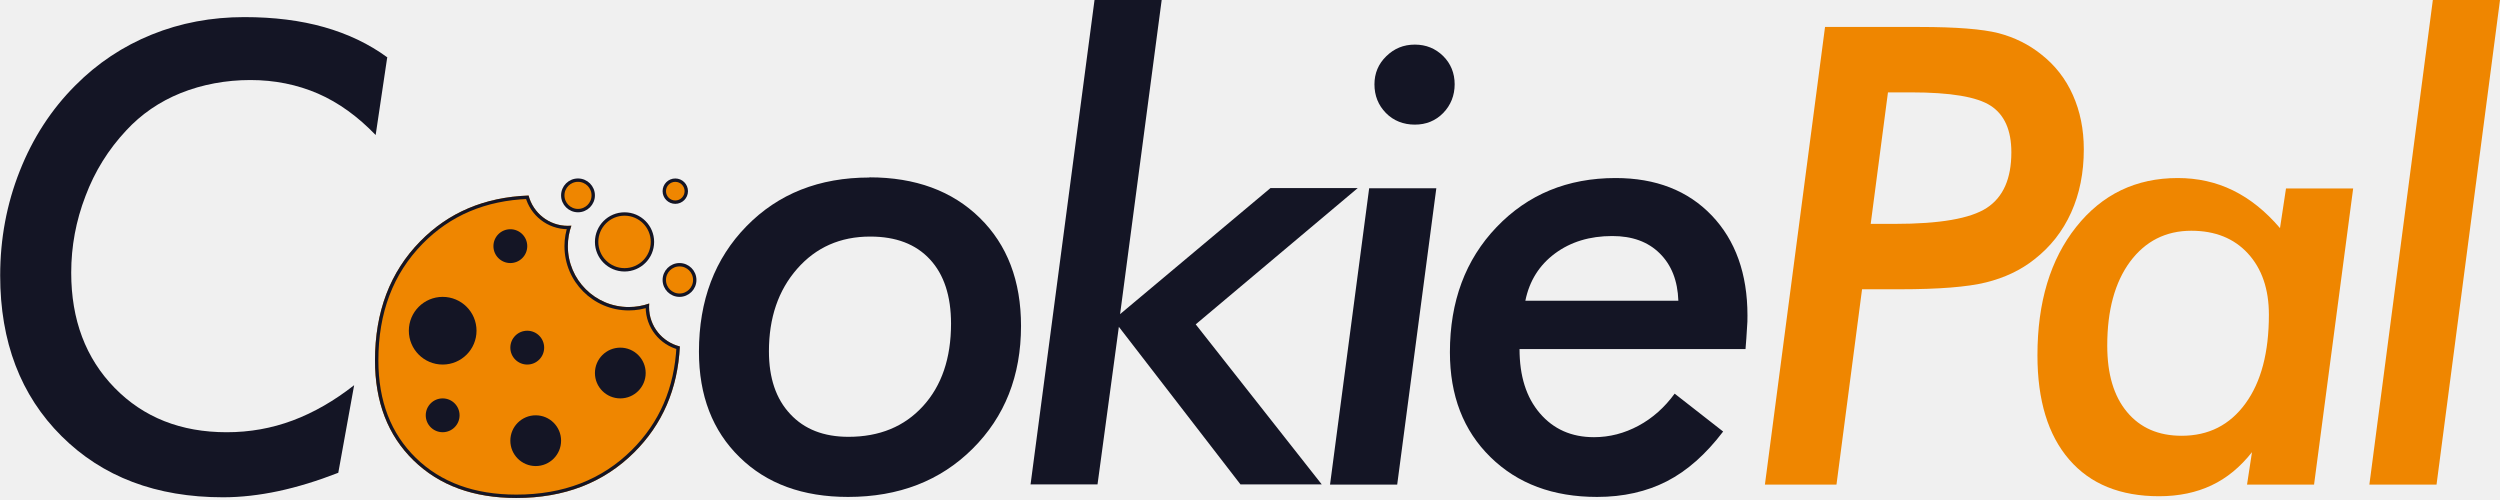
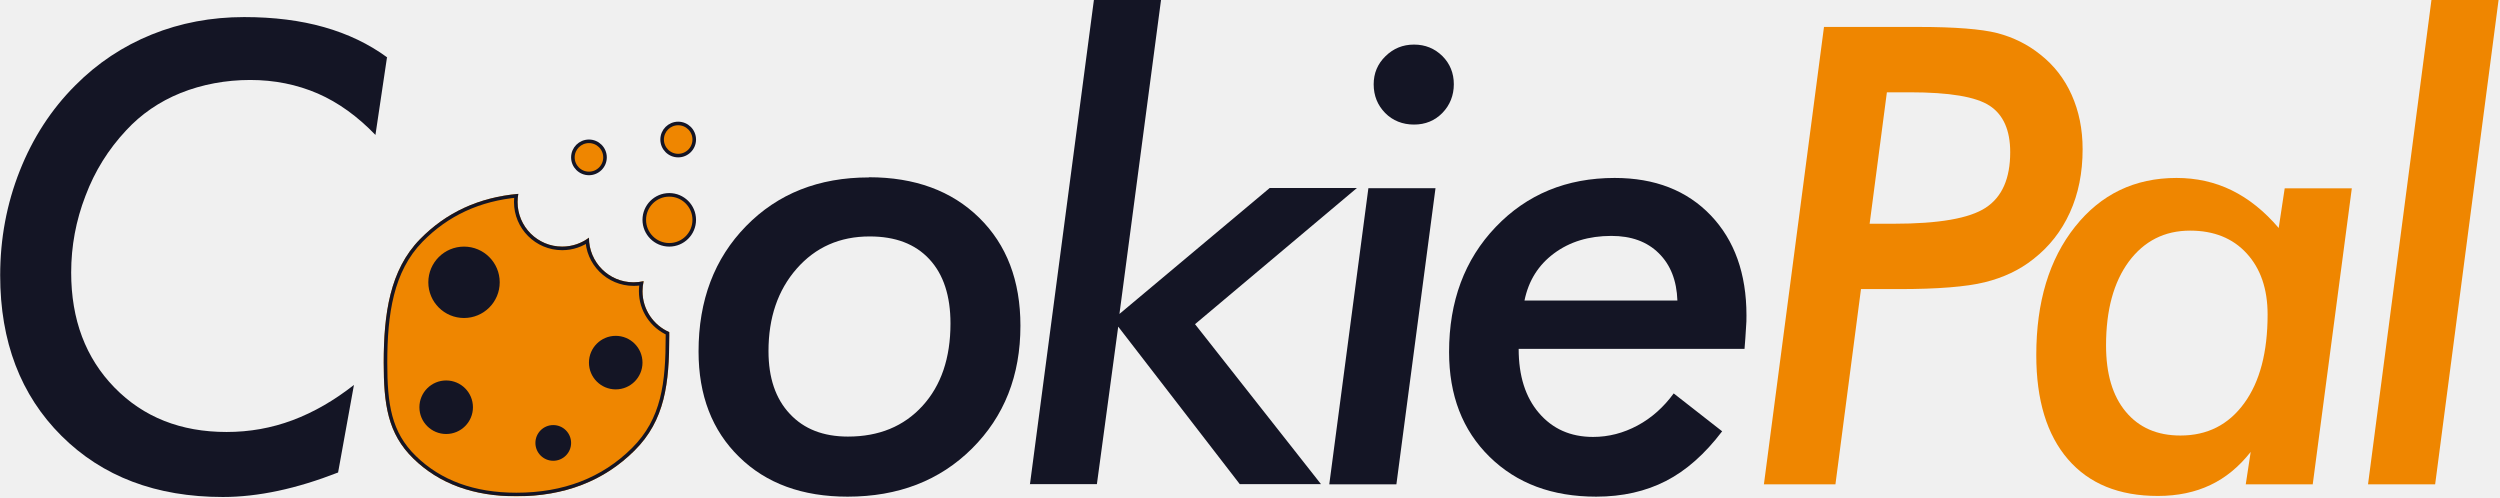
- <svg xmlns="http://www.w3.org/2000/svg" width="140" height="28" viewBox="0 0 140 28" fill="none">
-   <path d="M21.688 3.189L21.037 7.562C20.04 6.525 18.964 5.745 17.809 5.242C16.644 4.738 15.38 4.482 14.018 4.482C12.656 4.482 11.323 4.729 10.119 5.212C8.924 5.696 7.907 6.397 7.068 7.305C6.071 8.371 5.311 9.585 4.788 10.977C4.255 12.359 3.988 13.791 3.988 15.271C3.988 17.907 4.798 20.059 6.417 21.718C8.036 23.376 10.129 24.205 12.695 24.205C13.978 24.205 15.212 23.988 16.397 23.544C17.582 23.1 18.727 22.438 19.832 21.57L18.944 26.476C17.779 26.93 16.654 27.275 15.588 27.503C14.521 27.73 13.485 27.848 12.488 27.848C8.746 27.848 5.736 26.703 3.445 24.422C1.155 22.142 0.01 19.141 0.01 15.429C0.01 13.376 0.375 11.421 1.106 9.576C1.836 7.73 2.873 6.13 4.215 4.788C5.459 3.534 6.891 2.586 8.5 1.935C10.109 1.283 11.836 0.958 13.682 0.958C15.341 0.958 16.831 1.145 18.154 1.52C19.477 1.895 20.662 2.458 21.698 3.218L21.688 3.189Z" fill="#141525" />
-   <path d="M48.687 9.931C51.264 9.931 53.327 10.691 54.867 12.201C56.407 13.712 57.177 15.726 57.177 18.253C57.177 21.046 56.269 23.337 54.462 25.133C52.655 26.93 50.326 27.828 47.492 27.828C44.956 27.828 42.932 27.088 41.422 25.607C39.901 24.126 39.141 22.152 39.141 19.694C39.141 16.821 40.03 14.482 41.806 12.665C43.583 10.849 45.874 9.941 48.687 9.941V9.931ZM48.727 13.248C47.058 13.248 45.696 13.85 44.64 15.054C43.583 16.259 43.06 17.799 43.06 19.674C43.06 21.165 43.455 22.34 44.255 23.189C45.044 24.038 46.13 24.462 47.512 24.462C49.25 24.462 50.642 23.89 51.688 22.744C52.734 21.599 53.258 20.059 53.258 18.124C53.258 16.575 52.863 15.37 52.073 14.521C51.283 13.672 50.178 13.248 48.736 13.248H48.727Z" fill="#141525" />
-   <path d="M57.71 27.137L61.293 3.05176e-05H65.054L62.725 17.591L71.145 10.533H76.032L66.96 18.164L74.018 27.127H69.467L62.656 18.302L61.461 27.127H57.7L57.71 27.137Z" fill="#141525" />
-   <path d="M74.482 27.137L76.673 10.543H80.434L78.243 27.137H74.482ZM76.969 4.729C76.969 4.107 77.186 3.583 77.631 3.149C78.075 2.715 78.598 2.498 79.23 2.498C79.862 2.498 80.385 2.715 80.819 3.139C81.244 3.564 81.461 4.097 81.461 4.719C81.461 5.341 81.244 5.893 80.819 6.328C80.395 6.762 79.862 6.979 79.23 6.979C78.598 6.979 78.035 6.762 77.611 6.328C77.186 5.893 76.969 5.36 76.969 4.719V4.729Z" fill="#141525" />
-   <path d="M93.781 22.044L96.496 24.166C95.528 25.439 94.482 26.367 93.347 26.95C92.211 27.532 90.908 27.828 89.437 27.828C86.969 27.828 84.985 27.088 83.465 25.597C81.945 24.107 81.195 22.152 81.195 19.724C81.195 16.881 82.063 14.541 83.811 12.715C85.558 10.889 87.779 9.97 90.474 9.97C92.725 9.97 94.521 10.671 95.854 12.063C97.187 13.455 97.858 15.331 97.858 17.67C97.858 17.868 97.858 18.124 97.828 18.43C97.809 18.736 97.789 19.112 97.749 19.546H85.094C85.094 21.056 85.469 22.251 86.229 23.139C86.989 24.028 87.996 24.482 89.26 24.482C90.138 24.482 90.968 24.265 91.757 23.84C92.547 23.416 93.218 22.814 93.781 22.044ZM85.43 16.841H93.988C93.949 15.716 93.603 14.837 92.942 14.186C92.281 13.534 91.402 13.218 90.286 13.218C89.023 13.218 87.957 13.544 87.078 14.195C86.2 14.847 85.647 15.726 85.42 16.841H85.43Z" fill="#141525" />
-   <path d="M102.843 27.137H98.835L102.202 1.51H107.503C109.546 1.51 111.017 1.629 111.915 1.856C112.814 2.093 113.613 2.488 114.314 3.05C115.084 3.653 115.677 4.413 116.081 5.321C116.486 6.229 116.693 7.236 116.693 8.361C116.693 9.684 116.456 10.859 115.983 11.905C115.509 12.952 114.828 13.82 113.929 14.521C113.159 15.133 112.251 15.558 111.215 15.815C110.178 16.071 108.569 16.199 106.397 16.199H104.275L102.843 27.137ZM104.758 12.537H106.111C108.628 12.537 110.346 12.241 111.264 11.639C112.182 11.037 112.636 10 112.636 8.529C112.636 7.295 112.251 6.426 111.481 5.923C110.711 5.42 109.22 5.173 107.019 5.173H105.726L104.758 12.547V12.537Z" fill="#EF8600" />
-   <path d="M129.595 27.137H125.834L126.111 25.321C125.459 26.15 124.709 26.772 123.85 27.177C123.001 27.581 122.014 27.789 120.908 27.789C118.737 27.789 117.058 27.108 115.874 25.735C114.689 24.363 114.097 22.419 114.097 19.901C114.097 16.92 114.818 14.531 116.269 12.705C117.72 10.879 119.615 9.97 121.955 9.97C123.06 9.97 124.097 10.197 125.045 10.661C125.992 11.125 126.871 11.826 127.68 12.774L128.016 10.553H131.777L129.586 27.147L129.595 27.137ZM118.006 19.358C118.006 20.948 118.371 22.182 119.112 23.07C119.852 23.959 120.869 24.403 122.172 24.403C123.682 24.403 124.867 23.801 125.745 22.596C126.624 21.392 127.058 19.733 127.058 17.621C127.058 16.19 126.664 15.044 125.884 14.195C125.104 13.347 124.048 12.922 122.715 12.922C121.283 12.922 120.138 13.505 119.28 14.659C118.431 15.815 118.006 17.374 118.006 19.349V19.358Z" fill="#EF8600" />
-   <path d="M136.446 27.137H132.685L136.239 3.05176e-05H140L136.446 27.137Z" fill="#EF8600" />
-   <mask id="path-9-inside-1_866_12646" fill="white">
-     <path fill-rule="evenodd" clip-rule="evenodd" d="M36.356 16.997C35.998 17.125 35.612 17.194 35.21 17.194C33.327 17.194 31.8 15.667 31.8 13.784C31.8 13.382 31.869 12.996 31.997 12.638C31.932 12.644 31.866 12.647 31.8 12.647C30.744 12.647 29.855 11.926 29.6 10.95C27.137 11.041 25.114 11.898 23.525 13.523C21.842 15.243 21 17.46 21 20.181C21 22.51 21.72 24.38 23.16 25.783C24.601 27.186 26.518 27.887 28.912 27.887C31.596 27.887 33.803 27.036 35.514 25.334C37.098 23.759 37.953 21.784 38.072 19.401C37.081 19.155 36.347 18.261 36.347 17.194C36.347 17.128 36.35 17.062 36.356 16.997Z" />
-   </mask>
-   <path fill-rule="evenodd" clip-rule="evenodd" d="M36.356 16.997C35.998 17.125 35.612 17.194 35.21 17.194C33.327 17.194 31.8 15.667 31.8 13.784C31.8 13.382 31.869 12.996 31.997 12.638C31.932 12.644 31.866 12.647 31.8 12.647C30.744 12.647 29.855 11.926 29.6 10.95C27.137 11.041 25.114 11.898 23.525 13.523C21.842 15.243 21 17.46 21 20.181C21 22.51 21.72 24.38 23.16 25.783C24.601 27.186 26.518 27.887 28.912 27.887C31.596 27.887 33.803 27.036 35.514 25.334C37.098 23.759 37.953 21.784 38.072 19.401C37.081 19.155 36.347 18.261 36.347 17.194C36.347 17.128 36.35 17.062 36.356 16.997Z" fill="#EF8600" />
-   <path d="M36.356 16.997L36.544 17.013L36.57 16.72L36.292 16.819L36.356 16.997ZM31.997 12.638L32.175 12.702L32.274 12.424L31.981 12.45L31.997 12.638ZM29.6 10.95L29.783 10.902L29.745 10.755L29.593 10.76L29.6 10.95ZM23.525 13.523L23.39 13.39L23.525 13.523ZM23.16 25.783L23.293 25.648L23.16 25.783ZM35.514 25.334L35.648 25.469L35.514 25.334ZM38.072 19.401L38.261 19.41L38.269 19.255L38.117 19.217L38.072 19.401ZM36.292 16.819C35.954 16.939 35.59 17.005 35.21 17.005V17.384C35.634 17.384 36.041 17.31 36.419 17.175L36.292 16.819ZM35.21 17.005C33.431 17.005 31.989 15.562 31.989 13.784H31.61C31.61 15.772 33.222 17.384 35.21 17.384V17.005ZM31.989 13.784C31.989 13.404 32.055 13.04 32.175 12.702L31.818 12.575C31.684 12.953 31.61 13.36 31.61 13.784H31.989ZM31.8 12.836C31.872 12.836 31.943 12.833 32.013 12.827L31.981 12.45C31.921 12.455 31.861 12.457 31.8 12.457V12.836ZM29.417 10.998C29.693 12.055 30.655 12.836 31.8 12.836V12.457C30.832 12.457 30.017 11.797 29.783 10.902L29.417 10.998ZM23.66 13.655C25.213 12.069 27.188 11.228 29.607 11.139L29.593 10.76C27.085 10.853 25.016 11.728 23.39 13.39L23.66 13.655ZM21.189 20.181C21.189 17.503 22.016 15.336 23.66 13.655L23.39 13.39C21.667 15.151 20.811 17.417 20.811 20.181H21.189ZM23.293 25.648C21.895 24.286 21.189 22.468 21.189 20.181H20.811C20.811 22.552 21.545 24.475 23.028 25.919L23.293 25.648ZM28.912 27.698C26.557 27.698 24.691 27.009 23.293 25.648L23.028 25.919C24.51 27.363 26.478 28.077 28.912 28.077V27.698ZM35.381 25.2C33.709 26.863 31.552 27.698 28.912 27.698V28.077C31.64 28.077 33.897 27.21 35.648 25.469L35.381 25.2ZM37.883 19.392C37.766 21.731 36.929 23.66 35.381 25.2L35.648 25.469C37.267 23.858 38.14 21.837 38.261 19.41L37.883 19.392ZM36.158 17.194C36.158 18.35 36.953 19.319 38.026 19.585L38.117 19.217C37.21 18.992 36.537 18.171 36.537 17.194H36.158ZM36.167 16.981C36.161 17.051 36.158 17.122 36.158 17.194H36.537C36.537 17.133 36.539 17.073 36.544 17.013L36.167 16.981Z" fill="#141525" mask="url(#path-9-inside-1_866_12646)" />
-   <circle cx="24.79" cy="18.52" r="1.895" fill="#141525" />
-   <circle cx="34.737" cy="20.889" r="1.421" fill="#141525" />
-   <circle cx="30" cy="24.678" r="1.421" fill="#141525" />
-   <circle cx="28.579" cy="13.784" r="0.947" fill="#141525" />
-   <circle cx="29.526" cy="19.468" r="0.947" fill="#141525" />
-   <circle cx="24.789" cy="23.257" r="0.947" fill="#141525" />
-   <circle cx="34.974" cy="13.547" r="1.563" fill="#EF8600" stroke="#141525" stroke-width="0.189" />
-   <circle cx="32.368" cy="10.941" r="0.853" fill="#EF8600" stroke="#141525" stroke-width="0.189" />
-   <circle cx="38.053" cy="15.678" r="0.853" fill="#EF8600" stroke="#141525" stroke-width="0.189" />
-   <circle cx="37.816" cy="10.705" r="0.616" fill="#EF8600" stroke="#141525" stroke-width="0.189" />
+ <svg xmlns="http://www.w3.org/2000/svg" width="824" height="164" viewBox="0 0 824 164" fill="none">
+   <g clip-path="url(#clip0_5460_35912)">
+     <path d="M127.577 18.752L123.745 44.477C117.88 38.38 111.55 33.792 104.756 30.831C97.904 27.869 90.471 26.359 82.458 26.359C74.445 26.359 66.605 27.811 59.521 30.657C52.495 33.502 46.514 37.625 41.578 42.967C35.713 49.239 31.241 56.381 28.164 64.569C25.028 72.698 23.46 81.118 23.46 89.828C23.46 105.333 28.222 117.992 37.745 127.747C47.268 137.503 59.579 142.381 74.677 142.381C82.226 142.381 89.484 141.103 96.453 138.49C103.421 135.877 110.157 131.986 116.66 126.876L111.434 155.736C104.582 158.407 97.962 160.44 91.691 161.775C85.419 163.111 79.322 163.808 73.457 163.808C51.449 163.808 33.738 157.072 20.267 143.658C6.795 130.244 0.059 112.591 0.059 90.757C0.059 78.679 2.207 67.182 6.504 56.323C10.801 45.464 16.898 36.057 24.796 28.16C32.112 20.785 40.532 15.21 49.998 11.378C59.463 7.545 69.625 5.629 80.484 5.629C90.239 5.629 99.007 6.732 106.789 8.939C114.57 11.145 121.538 14.455 127.635 18.927L127.577 18.752Z" fill="#141525" />
+     <mask id="path-2-inside-1_5460_35912" fill="white">
+       <path d="M170.832 63.899C170.672 64.768 170.588 65.663 170.588 66.578C170.588 74.7 177.172 81.284 185.294 81.284C188.605 81.284 191.659 80.189 194.117 78.343C194.117 86.465 200.702 93.049 208.823 93.049C209.964 93.049 211.074 92.918 212.14 92.673C211.894 93.739 211.765 94.85 211.765 95.99C211.765 102.018 215.393 107.197 220.583 109.468C220.584 109.875 220.588 110.285 220.588 110.696C220.588 126.304 219.22 138.48 209.127 148.518C199.034 158.555 186.017 163.574 170.188 163.574C156.07 163.574 144.763 159.438 136.27 151.165C127.776 142.892 126.471 133.253 126.471 119.52C126.471 103.47 128.493 89.007 138.421 78.859C147.047 70.041 157.839 65.055 170.832 63.899Z" />
+     </mask>
+     <path d="M170.832 63.899C170.672 64.768 170.588 65.663 170.588 66.578C170.588 74.7 177.172 81.284 185.294 81.284C188.605 81.284 191.659 80.189 194.117 78.343C194.117 86.465 200.702 93.049 208.823 93.049C209.964 93.049 211.074 92.918 212.14 92.673C211.894 93.739 211.765 94.85 211.765 95.99C211.765 102.018 215.393 107.197 220.583 109.468C220.584 109.875 220.588 110.285 220.588 110.696C220.588 126.304 219.22 138.48 209.127 148.518C199.034 158.555 186.017 163.574 170.188 163.574C156.07 163.574 144.763 159.438 136.27 151.165C127.776 142.892 126.471 133.253 126.471 119.52C126.471 103.47 128.493 89.007 138.421 78.859C147.047 70.041 157.839 65.055 170.832 63.899Z" fill="#EF8600" />
+     <path d="M170.832 63.899L171.989 64.112L172.269 62.59L170.728 62.728L170.832 63.899ZM170.588 66.578L169.411 66.578V66.578H170.588ZM185.294 81.284L185.294 82.461H185.294L185.294 81.284ZM194.117 78.343H195.294V75.988L193.411 77.402L194.117 78.343ZM208.823 93.049L208.823 94.225H208.823V93.049ZM212.14 92.673L213.286 92.937L213.709 91.104L211.875 91.526L212.14 92.673ZM211.765 95.99L210.588 95.99V95.99L211.765 95.99ZM220.583 109.468L221.759 109.464L221.757 108.697L221.055 108.39L220.583 109.468ZM220.588 110.696H221.764V110.696H220.588ZM209.127 148.518L209.957 149.352V149.352L209.127 148.518ZM170.188 163.574L170.188 164.751H170.188V163.574ZM136.27 151.165L135.449 152.008V152.008L136.27 151.165ZM126.471 119.52H125.294V119.52H126.471ZM138.421 78.859L137.58 78.037L137.58 78.037L138.421 78.859ZM170.832 63.899L169.675 63.686C169.502 64.624 169.411 65.591 169.411 66.578L170.588 66.578L171.764 66.578C171.764 65.736 171.842 64.912 171.989 64.112L170.832 63.899ZM170.588 66.578H169.411C169.411 75.35 176.523 82.46 185.294 82.461L185.294 81.284L185.294 80.108C177.822 80.108 171.764 74.05 171.764 66.578H170.588ZM185.294 81.284L185.294 82.461C188.869 82.461 192.169 81.277 194.824 79.283L194.117 78.343L193.411 77.402C191.149 79.101 188.341 80.108 185.294 80.108L185.294 81.284ZM194.117 78.343H192.941C192.941 87.114 200.052 94.225 208.823 94.225L208.823 93.049L208.823 91.872C201.351 91.872 195.294 85.815 195.294 78.343H194.117ZM208.823 93.049V94.225C210.054 94.225 211.252 94.085 212.404 93.819L212.14 92.673L211.875 91.526C210.895 91.752 209.874 91.872 208.823 91.872V93.049ZM212.14 92.673L210.993 92.409C210.728 93.561 210.588 94.761 210.588 95.99L211.765 95.99L212.941 95.99C212.941 94.939 213.06 93.916 213.286 92.937L212.14 92.673ZM211.765 95.99L210.588 95.99C210.588 102.502 214.509 108.095 220.111 110.546L220.583 109.468L221.055 108.39C216.277 106.3 212.941 101.534 212.941 95.99L211.765 95.99ZM220.583 109.468L219.407 109.471C219.408 109.891 219.411 110.285 219.411 110.696H220.588H221.764C221.764 110.285 221.761 109.86 221.759 109.464L220.583 109.468ZM220.588 110.696H219.411C219.411 126.275 218.026 138.008 208.297 147.683L209.127 148.518L209.957 149.352C220.414 138.952 221.764 126.334 221.764 110.696H220.588ZM209.127 148.518L208.297 147.683C198.451 157.476 185.746 162.398 170.188 162.398V163.574V164.751C186.289 164.751 199.617 159.635 209.957 149.352L209.127 148.518ZM170.188 163.574L170.188 162.398C156.314 162.398 145.323 158.341 137.09 150.322L136.27 151.165L135.449 152.008C144.203 160.535 155.825 164.751 170.188 164.751L170.188 163.574ZM136.27 151.165L137.09 150.322C128.963 142.406 127.647 133.204 127.647 119.52H126.471H125.294C125.294 133.301 126.589 143.378 135.449 152.008L136.27 151.165ZM126.471 119.52H127.647C127.647 103.503 129.686 89.471 139.262 79.682L138.421 78.859L137.58 78.037C127.301 88.544 125.294 103.437 125.294 119.52H126.471ZM138.421 78.859L139.262 79.682C147.68 71.076 158.205 66.204 170.936 65.071L170.832 63.899L170.728 62.728C157.472 63.907 146.414 69.006 137.58 78.037L138.421 78.859Z" fill="#141525" mask="url(#path-2-inside-1_5460_35912)" />
+     <circle cx="152.941" cy="93.047" r="11.765" fill="#141525" />
+     <circle cx="194.118" cy="51.871" r="5.294" fill="#EF8600" stroke="#141525" stroke-width="1.176" />
+     <circle cx="223.53" cy="45.989" r="5.294" fill="#EF8600" stroke="#141525" stroke-width="1.176" />
+     <circle cx="220.588" cy="72.459" r="8.235" fill="#EF8600" stroke="#141525" stroke-width="1.176" />
+     <path d="M155.882 134.224C155.882 139.097 151.932 143.047 147.059 143.047C142.186 143.047 138.235 139.097 138.235 134.224C138.235 129.351 142.186 125.4 147.059 125.4C151.932 125.4 155.882 129.351 155.882 134.224Z" fill="#141525" />
+     <path d="M211.765 119.519C211.765 124.392 207.814 128.342 202.941 128.342C198.068 128.342 194.118 124.392 194.118 119.519C194.118 114.646 198.068 110.695 202.941 110.695C207.814 110.695 211.765 114.646 211.765 119.519Z" fill="#141525" />
+     <path d="M188.235 145.989C188.235 149.238 185.602 151.871 182.353 151.871C179.104 151.871 176.471 149.238 176.471 145.989C176.471 142.74 179.104 140.106 182.353 140.106C185.602 140.106 188.235 142.74 188.235 145.989Z" fill="#141525" />
+     <path d="M286.395 58.421C301.55 58.421 313.687 62.892 322.746 71.777C331.804 80.661 336.334 92.507 336.334 107.373C336.334 123.806 330.991 137.278 320.365 147.847C309.738 158.415 296.034 163.699 279.368 163.699C264.445 163.699 252.541 159.344 243.656 150.634C234.713 141.924 230.242 130.31 230.242 115.851C230.242 98.953 235.468 85.191 245.921 74.506C256.373 63.821 269.845 58.479 286.395 58.479V58.421ZM286.627 77.932C276.813 77.932 268.8 81.474 262.586 88.558C256.373 95.643 253.295 104.702 253.295 115.735C253.295 124.503 255.618 131.413 260.322 136.407C264.967 141.401 271.355 143.898 279.484 143.898C289.704 143.898 297.892 140.53 304.047 133.794C310.203 127.058 313.28 117.999 313.28 106.618C313.28 97.501 310.958 90.417 306.312 85.423C301.667 80.429 295.163 77.932 286.685 77.932H286.627Z" fill="#141525" />
+     <path d="M339.47 159.631L360.549 0H382.673L368.969 103.478L418.501 61.959H447.245L393.88 106.846L435.399 159.573H408.629L368.562 107.659L361.536 159.573H339.412L339.47 159.631Z" fill="#141525" />
+     <path d="M438.128 159.634L451.019 62.02H473.143L460.252 159.634H438.128ZM452.761 27.818C452.761 24.16 454.039 21.082 456.652 18.527C459.265 15.972 462.343 14.694 466.059 14.694C469.775 14.694 472.853 15.972 475.408 18.469C477.905 20.966 479.182 24.102 479.182 27.76C479.182 31.418 477.905 34.67 475.408 37.225C472.911 39.78 469.775 41.057 466.059 41.057C462.343 41.057 459.033 39.78 456.536 37.225C454.039 34.67 452.761 31.534 452.761 27.76V27.818Z" fill="#141525" />
+     <path d="M551.653 129.669L567.622 142.154C561.931 149.645 555.776 155.103 549.098 158.529C542.42 161.955 534.755 163.698 526.103 163.698C511.585 163.698 499.914 159.342 490.971 150.574C482.028 141.806 477.615 130.308 477.615 116.023C477.615 99.299 482.725 85.537 493.003 74.794C503.282 64.052 516.347 58.651 532.2 58.651C545.439 58.651 556.008 62.774 563.847 70.962C571.686 79.15 575.635 90.183 575.635 103.945C575.635 105.106 575.635 106.616 575.461 108.416C575.345 110.216 575.229 112.423 574.996 114.978H500.552C500.552 123.862 502.759 130.889 507.23 136.115C511.702 141.341 517.625 144.012 525.057 144.012C530.225 144.012 535.103 142.735 539.749 140.238C544.394 137.741 548.343 134.199 551.653 129.669ZM502.527 99.067H552.872C552.64 92.447 550.608 87.279 546.717 83.447C542.826 79.614 537.658 77.756 531.096 77.756C523.664 77.756 517.392 79.672 512.224 83.505C507.056 87.337 503.804 92.505 502.469 99.067H502.527Z" fill="#141525" />
+     <path d="M604.96 159.626H581.384L601.186 8.88H632.369C644.389 8.88 653.041 9.577 658.325 10.912C663.609 12.306 668.313 14.629 672.436 17.939C676.965 21.481 680.449 25.952 682.83 31.294C685.211 36.637 686.43 42.56 686.43 49.179C686.43 56.961 685.037 63.871 682.249 70.026C679.462 76.181 675.455 81.291 670.171 85.414C665.642 89.015 660.3 91.512 654.202 93.021C648.105 94.531 638.64 95.286 625.865 95.286H613.38L604.96 159.626ZM616.225 73.743H624.181C638.988 73.743 649.092 72.001 654.493 68.458C659.893 64.916 662.564 58.819 662.564 50.167C662.564 42.908 660.3 37.798 655.77 34.837C651.241 31.875 642.472 30.423 629.523 30.423H621.916L616.225 73.801V73.743Z" fill="#EF8600" />
+     <path d="M762.326 159.633H740.202L741.828 148.948C737.995 153.826 733.582 157.484 728.53 159.865C723.536 162.246 717.729 163.465 711.226 163.465C698.451 163.465 688.579 159.459 681.611 151.387C674.643 143.315 671.158 131.876 671.158 117.068C671.158 99.532 675.397 85.479 683.934 74.736C692.47 63.994 703.619 58.651 717.381 58.651C723.885 58.651 729.982 59.987 735.557 62.716C741.131 65.445 746.299 69.568 751.061 75.143L753.035 62.077H775.159L762.268 159.691L762.326 159.633ZM694.154 113.875C694.154 123.224 696.302 130.482 700.657 135.708C705.012 140.935 710.994 143.548 718.659 143.548C727.543 143.548 734.511 140.006 739.679 132.921C744.848 125.837 747.403 116.081 747.403 103.655C747.403 95.235 745.08 88.499 740.492 83.505C735.905 78.511 729.692 76.014 721.852 76.014C713.432 76.014 706.696 79.44 701.644 86.234C696.651 93.028 694.154 102.203 694.154 113.817V113.875Z" fill="#EF8600" />
+     <path d="M802.625 159.631H780.5L801.405 0H823.529L802.625 159.631Z" fill="#EF8600" />
+   </g>
+   <defs>
+     <clipPath id="clip0_5460_35912">
+       <rect width="823.529" height="163.637" fill="white" />
+     </clipPath>
+   </defs>
</svg>
